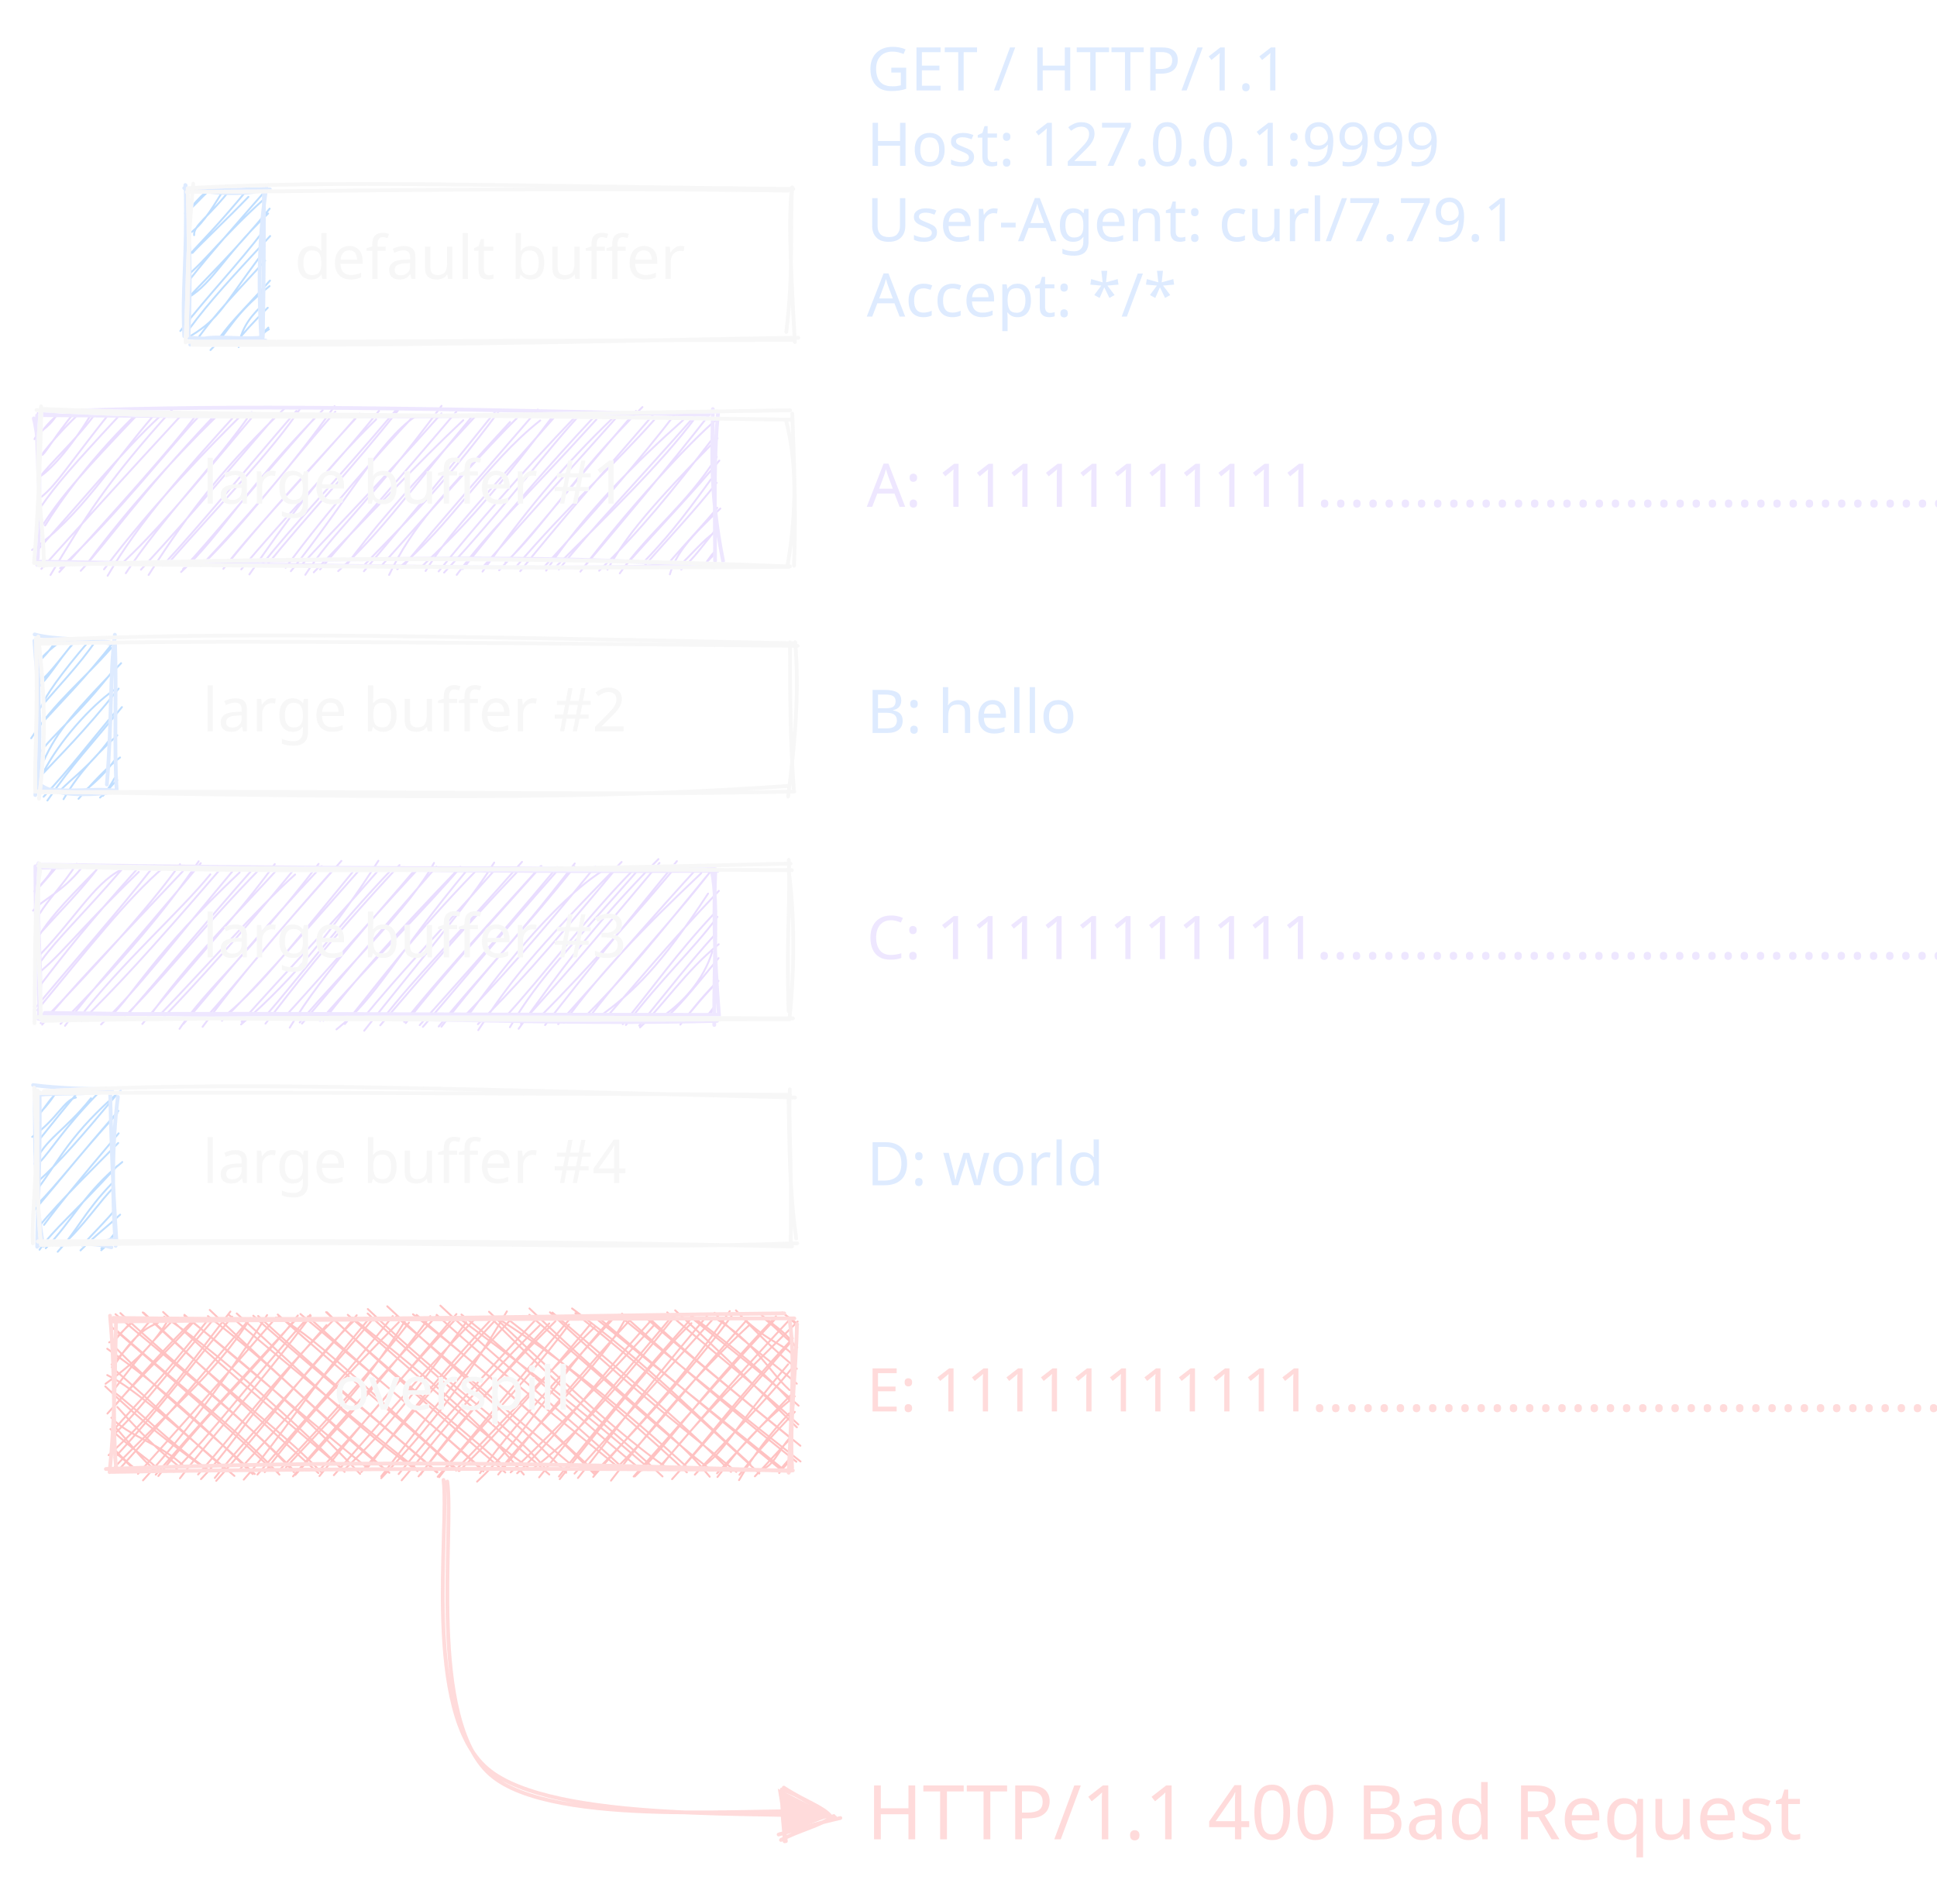
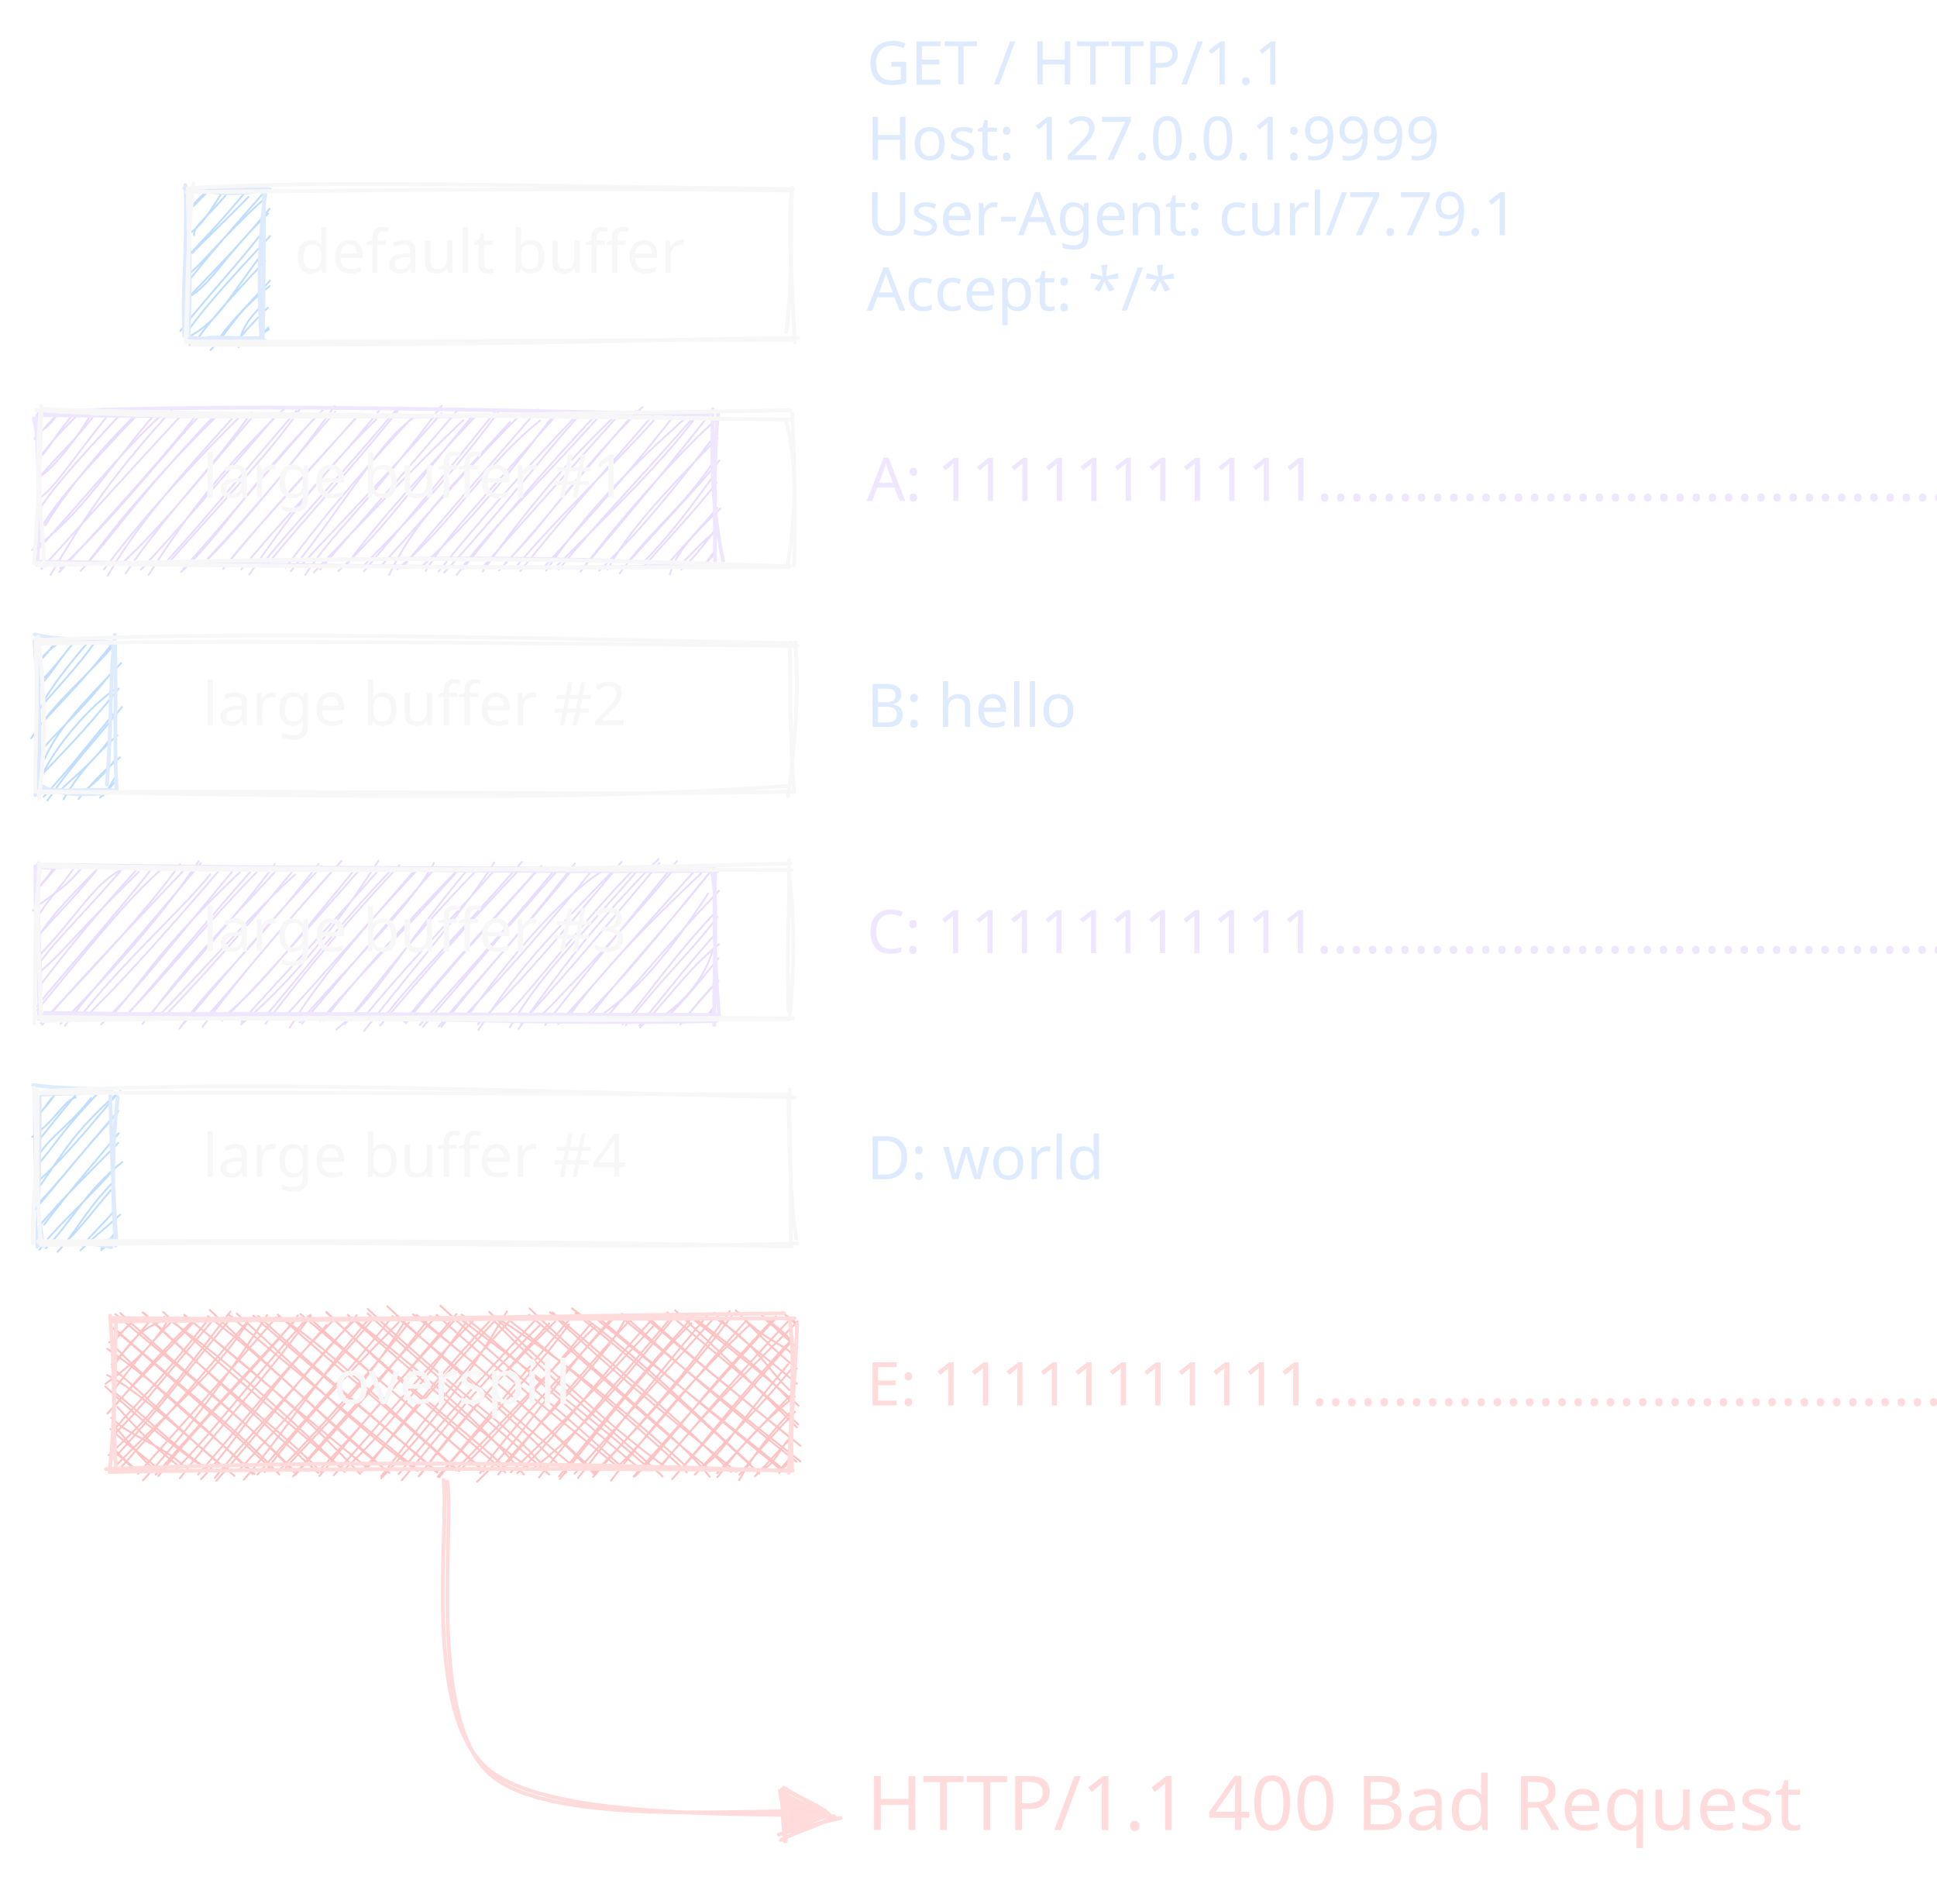
<svg xmlns="http://www.w3.org/2000/svg" version="1.1" viewBox="0 0 514 505" width="1028" height="1010" filter="invert(93%) hue-rotate(180deg)">
  <defs>
-     <style>
+     <style class="style-fonts">
      @font-face {
        font-family: "Virgil";
        src: url('/fonts/Virgil.woff2') format('woff2');
      }
    </style>
  </defs>
  <g stroke-linecap="round" transform="translate(50 50) rotate(0 10 20)">
    <path d="M0 0 C0 0, 0 0, 0 0 M0 0 C0 0, 0 0, 0 0 M-0.88 6.6 C1.28 5.04, 3.25 2.47, 5.54 0.54 M-0.35 6.79 C0.74 4.87, 1.48 3.92, 5.22 0.26 M1.51 12.39 C1.29 9.76, 5.62 7.38, 11.32 -0.01 M0.89 11.53 C4.42 8.78, 6.86 4.29, 10.04 -0.75 M1.08 17.09 C3.21 14.71, 10.56 7.86, 15.92 2.23 M-0.02 17.95 C3.61 13.79, 7.12 10.65, 16.08 -0.21 M-0.98 23.74 C5.49 18.25, 8.49 13.28, 20.24 2.66 M0.45 24.04 C5.56 17.52, 12.12 10.12, 20.93 0.04 M-1.45 29.63 C5.86 26.38, 8.6 18.66, 21.14 6.64 M-0.81 29.85 C4.87 23.62, 11.86 17.16, 21.56 5.36 M-2.15 37.81 C5.59 27.91, 13.21 20.1, 20.18 10.9 M0.43 36.99 C5.59 29.99, 11.57 23.56, 21.69 12.62 M0.77 39.02 C8.17 34.51, 9.29 31.13, 18.99 18.05 M1.82 40.74 C7.4 32.71, 14.68 25.49, 20.35 19.15 M5.85 42.88 C11.01 37.66, 11.82 33.63, 21.53 25.91 M6.9 41.77 C10.11 36.37, 14.12 32.85, 21.65 24.44 M13.33 42.1 C14 36.14, 17.79 32.88, 19.66 30.84 M12.27 41.31 C14.53 38.41, 17.32 35.35, 21.05 31.65 M17 41.68 C18.64 40.46, 19.03 38.69, 21.35 37.37 M17.3 41.37 C18.05 40.64, 18.8 39.19, 21.21 36.91" stroke="#228be6" stroke-width="0.5" fill="none" />
    <path d="M-1.11 -0.1 C9.18 1.75, 14.61 1.54, 21.62 0.23 M-0.44 0.62 C4.13 -0.13, 10.44 0.64, 19.94 0.08 M20.69 -0.29 C19 10.41, 18.38 23.02, 19.33 39.83 M20.04 0.86 C20.03 12.91, 20.02 24.8, 19.74 39.43 M19.66 39.56 C11.56 40.32, 4.42 38.14, 0.47 41.43 M20.52 40.37 C15.73 39.41, 10.86 40.49, -0.43 39.53 M-1.1 39.19 C-1.74 26.69, -0.31 19.07, -0.74 -0.83 M0.04 39.32 C0.58 25.97, 0.47 12.66, -0.82 -0.91" stroke="#1864ab" stroke-width="1" fill="none" />
  </g>
  <g stroke-linecap="round" transform="translate(50 50) rotate(0 80 20)">
    <path d="M0.2 -0.1 C40.09 -2.25, 80.56 -0.7, 160.49 0.14 M-0.41 0.94 C47.37 0.65, 94.61 -0.29, 159.11 0.57 M160.21 -0.29 C159.56 9.18, 160.65 22.12, 158.65 38.07 M160.08 0.43 C159.39 7.26, 159.49 15.57, 160.92 40.76 M161.84 39.61 C122.31 40.09, 82.81 41.66, 1.07 41.49 M160.51 40.19 C116.43 40.2, 71.75 40.64, -0.43 40.67 M-0.76 40.85 C-0.16 28.37, -0.35 14.61, 1.28 -1.27 M-0.42 39.18 C-0.47 31.52, 0.5 23.27, -0.18 -0.01" stroke="#000000" stroke-width="1" fill="none" />
  </g>
  <g transform="translate(71.5 60) rotate(0 58.5 10)">
-     <text x="58.5" y="14" font-family="Virgil, Segoe UI Emoji" font-size="16px" fill="#000000" text-anchor="middle" style="white-space: pre;" direction="ltr">default buffer</text>
+     <text x="58.5" y="0" font-family="Virgil, Segoe UI Emoji" font-size="16px" fill="#000000" text-anchor="middle" style="white-space: pre;" direction="ltr" dominant-baseline="text-before-edge">default buffer</text>
  </g>
  <g stroke-linecap="round" transform="translate(10 109.625) rotate(0 90 20)">
    <path d="M0 0 C0 0, 0 0, 0 0 M0 0 C0 0, 0 0, 0 0 M-0.85 6.88 C0.31 4.58, 2.59 4.36, 5.05 0.48 M-0.19 6.44 C1.66 4.03, 3.78 1.57, 5.28 0.54 M1.3 11.04 C2.56 9.83, 4.74 5.9, 9.84 -0.33 M0.2 12.19 C4.28 6.57, 8.95 2.06, 10.86 0.22 M0.29 16.98 C2.89 15.61, 8.52 9.62, 14.09 0.46 M-0.01 17.62 C4.29 12.16, 9.27 8.03, 14.74 0.88 M1.02 22.19 C5.44 18.48, 7.39 14.67, 19.56 -0.63 M0.9 24.77 C4.82 19.1, 8.99 14.25, 21.42 0.88 M1.98 29.8 C5.75 23.63, 14.59 11.18, 27.67 -1.2 M0.64 30.85 C6.01 22.11, 12.49 15.07, 26.69 0.17 M-1.49 36.29 C11.33 27.39, 19.13 14.08, 30.8 0.56 M-0.95 37.34 C11.69 23.41, 22.32 10.17, 32.6 0.68 M3.4 42.93 C12.33 28.01, 18.41 18.05, 35.89 -1.2 M0.97 41.31 C11.64 29.47, 21.66 18.37, 37.74 0.94 M5.95 41.14 C21.1 27.08, 35.03 8.93, 42.62 1.01 M5.74 42.14 C21.1 25.28, 36.16 8.5, 42.01 0.54 M13.67 39.17 C23.49 26.08, 35.22 12.8, 47.25 1.06 M11.43 41.82 C19.85 32.57, 26.35 22.42, 46.84 0.69 M18.56 43.14 C26.76 29.02, 38.95 15.42, 52.78 0.11 M17.6 41.43 C30.74 24.02, 45.97 8.51, 53.97 0.61 M23.38 42.46 C33.08 27.75, 47.73 12.94, 56.77 -0.29 M22.13 40.09 C31.1 31.73, 38.32 23.2, 57.67 0.17 M29.43 42.93 C40.63 25.27, 50.69 12.99, 65.54 -1.29 M27.4 41.52 C41.52 26.22, 54.19 11.06, 63.52 0.27 M34.78 39.66 C47.62 25, 62.39 9.84, 69.95 -1.64 M33.13 40.49 C44.2 28.46, 54.72 15.54, 68.65 -0.6 M38.05 42.14 C48.82 32.16, 54.89 20.18, 75.64 -0.81 M38.56 41.39 C46.57 32.73, 53.42 23.95, 74.48 0.13 M44.62 39.15 C53.72 29.42, 66.23 15.79, 78.79 -1.87 M43.24 40.64 C55.94 28.29, 64.94 15.48, 78.98 -0.38 M50.43 39.87 C58.17 30.37, 66.87 20.53, 84.36 1.42 M49.27 41.3 C56.41 31.87, 65.29 22.99, 85.41 0.09 M56.17 42.78 C65.53 29.32, 74.7 16.4, 89.82 1.65 M54.02 41.44 C65.39 27.74, 78.2 14.81, 90.59 -0.66 M59.08 40.75 C68.17 29.2, 78.07 19.3, 95.44 -1.25 M60.45 40.75 C71.68 26.91, 83.72 14.33, 95.62 -0.74 M67.18 41.93 C80.61 25.36, 91.06 6.89, 100.03 1.01 M65.79 41 C77.47 25.16, 90.85 10.22, 100.16 0.32 M71.02 42.88 C78.25 31.61, 87.4 24.68, 107.16 -1.94 M69.8 40.51 C79.57 29.85, 89.19 20.31, 107.16 0.04 M73.26 42.22 C87.17 27.87, 101.09 12.98, 112.93 1.86 M74.93 41.46 C84.51 30.21, 93.15 20.7, 111.12 -0.45 M79.74 41.9 C90.76 32.04, 98.39 21.08, 115.6 0.47 M81.75 40.57 C88.49 31.37, 96.23 22.28, 116.18 0.79 M86.47 40.5 C96.05 30.37, 106.16 21.22, 122.54 -0.71 M86.57 41.94 C94.11 33.01, 102.67 22.93, 121.66 -0.71 M93.25 42.92 C99.66 29.57, 107.02 22.42, 125.34 2.33 M91.48 40.19 C104.94 25.05, 119.08 9.24, 127.57 0.9 M95.41 41.4 C109.61 29.78, 118.73 13.49, 133.35 1.93 M96.62 41.07 C107.67 27.8, 119.62 14.21, 132.71 -0.96 M102.07 40.55 C111.08 31.94, 118.77 24.54, 137.48 -0.23 M102.93 41.87 C109.11 31.91, 117.3 23.66, 136.96 1.24 M107.85 42.29 C122.54 26.73, 135.58 9.18, 144.38 -0.11 M106.39 41.98 C116.66 29.46, 126.16 18.15, 143.96 -0.43 M111.19 42.9 C120.02 30.88, 127.73 24.21, 148.27 1.66 M112.78 41.36 C124.05 27.16, 135.33 14.15, 147.42 1.2 M118.04 42.03 C128.55 27.28, 139.23 13.98, 153.13 0.8 M117.92 41.06 C129.61 27.86, 142.42 13.61, 153.84 0.86 M124.14 39.61 C133.41 31.16, 142.53 16.18, 160.48 -1.63 M122.45 41.68 C131.58 32.04, 138.32 23.17, 158.76 -0.6 M126.74 40.98 C140.58 24.71, 153.34 13.39, 163.62 1.76 M128.04 41.92 C138.69 28.69, 149.05 16.94, 163.53 0.19 M134.91 41.78 C145.28 26.47, 158.52 13.18, 171.37 1.75 M134.14 41.06 C147.15 26.77, 159.78 12.46, 169.54 -0.28 M137.21 41.02 C151.32 27.02, 165.61 13.14, 174.35 1.4 M138.29 41.46 C147.89 29.65, 158.24 19.03, 174.97 0.04 M144.01 42.04 C156.74 25.36, 172.78 7.8, 180.69 1.18 M144.79 41.03 C154.43 29.58, 166.47 15.43, 179.06 -0.71 M151.2 41.52 C156.04 32.56, 163.52 23.88, 180.41 6.63 M148.99 41.79 C159.92 31.14, 168.42 20.63, 178.93 6.97 M154.46 42.49 C162.35 31.31, 172.04 24.44, 180.2 11.6 M156.06 40.32 C164.92 30.35, 174.72 20.13, 180.88 12.57 M160.98 39.34 C166.34 33.69, 170.21 29.26, 178.65 17.55 M161.2 40.3 C167.28 33.3, 174.47 25.74, 180.16 18.47 M167.75 42.76 C169.49 37.05, 172.96 33.15, 181.15 25.3 M166.4 40.95 C172.24 34.17, 177.62 28.55, 180.32 25.1 M169.77 40.95 C173.25 37.86, 176.89 33.27, 179.77 31.59 M170.77 41.49 C174.2 38.42, 176.6 35, 179.63 31.25 M176.37 40.61 C177.39 39.96, 178.16 38.29, 179.39 37.01 M176.64 40.66 C177.28 39.5, 178.61 38.63, 179.92 36.92" stroke="#7950f2" stroke-width="0.5" fill="none" />
    <path d="M1.36 -0.34 C43.22 -2.13, 87.52 -1.78, 178 0.47 M0.63 0.52 C67.21 1.09, 132.95 1.16, 180.36 -0.43 M179.16 -1.1 C179.13 8.43, 178.04 19.99, 181.88 39.26 M180.52 0.04 C179.47 10.97, 179.67 21.2, 179.75 39.18 M179.52 40.89 C142.86 37.54, 103.96 38.21, -0.13 40.26 M180.39 40.23 C141.3 41.57, 102.39 40.77, 0.07 39.39 M0.02 38.45 C0.53 24.22, 1.04 9.4, -1.04 1.38 M-0.25 39.77 C1.37 26.91, -0.41 13.24, -0.16 0.59" stroke="#5f3dc4" stroke-width="1" fill="none" />
  </g>
  <g stroke-linecap="round" transform="translate(10 109.625) rotate(0 100 20)">
    <path d="M1.63 -1.11 C42.38 0.59, 83.66 0.03, 200.26 1.72 M-0.31 -0.84 C46.59 2.09, 92.62 0.85, 199.66 -0.77 M198.56 1.81 C202.14 15.29, 200.72 30, 199.03 40.21 M200.24 0.11 C200.81 14.32, 201.2 28.3, 200.7 40.47 M199.3 40.79 C147.87 41.02, 96.82 41.1, -0.46 39.78 M199.62 40.66 C126.87 37.73, 53.91 38.56, 0.3 40.41 M1.63 40.54 C1.72 28.74, -1.24 19.06, 0.9 -1.82 M-0.97 39.77 C0.08 27, 0.7 12.12, 0.94 -0.4" stroke="#000000" stroke-width="1" fill="none" />
  </g>
  <g transform="translate(49 119.625) rotate(0 61 10)">
-     <text x="61" y="14" font-family="Virgil, Segoe UI Emoji" font-size="16px" fill="#000000" text-anchor="middle" style="white-space: pre;" direction="ltr">large buffer #1</text>
+     <text x="61" y="0" font-family="Virgil, Segoe UI Emoji" font-size="16px" fill="#000000" text-anchor="middle" style="white-space: pre;" direction="ltr" dominant-baseline="text-before-edge">large buffer #1</text>
  </g>
  <g stroke-linecap="round" transform="translate(10 170) rotate(0 10 20)">
    <path d="M0 0 C0 0, 0 0, 0 0 M0 0 C0 0, 0 0, 0 0 M-0.4 6.74 C0.59 4.88, 1.77 3.45, 5.78 0.39 M-0.28 6.11 C1.91 4.01, 3.73 2.05, 4.73 0.01 M-0.55 13.25 C4.62 7.75, 6.2 3.82, 10.88 -0.72 M-0.37 11.54 C2.34 9.76, 4.87 6.31, 9.86 0.05 M0.81 17.63 C2.24 14.49, 5.74 9.25, 13.79 -0.15 M-0.01 18.6 C5.21 12.31, 10.99 6.55, 15.51 -0.13 M-1.73 25.88 C4.57 16.15, 12.04 10.49, 19.53 1.92 M-0.01 23.13 C5.75 16.66, 12.35 10.32, 20.63 -0.28 M1.51 32.05 C5.19 23.72, 9.99 18.63, 22.14 5.95 M0.4 29.97 C4.46 24.39, 10.33 20.29, 20.67 7.08 M1.47 35 C5.62 26.79, 14.03 17.37, 20.24 13.08 M0.26 36.43 C6.22 30.06, 11.89 24.65, 21.49 12.7 M2.58 42.39 C9.34 32.57, 14.22 27.67, 22.36 17.6 M1.57 41.39 C8.81 33.63, 13.61 27.15, 20.83 18.64 M5.76 39.99 C9.19 36.25, 13.47 33.79, 19.17 26.12 M6.86 42.04 C11.45 34.09, 17.08 28.83, 21.13 25.08 M10.83 41.94 C14.23 38.13, 18.16 33.73, 21.86 30.97 M11.64 40.46 C14.97 37.87, 18.11 35.09, 20.86 31.06 M16.56 41.61 C18.83 39.56, 19.63 37.73, 20.43 36.39 M17.33 41.15 C18.86 39.39, 19.96 37.91, 21.11 37.01" stroke="#228be6" stroke-width="0.5" fill="none" />
    <path d="M-0.81 -1.68 C4.37 -0.14, 14.43 -0.63, 19.17 0.77 M-0.68 0.63 C5.77 0.52, 12.26 -0.83, 19.09 0.39 M20.48 -1.6 C19.1 9.15, 19.78 20.41, 18.36 38.15 M20.52 0.53 C20.97 14.05, 20.22 28.03, 20.98 39.91 M20.5 40.14 C13.64 41.09, 4.23 41.23, 0.44 38.02 M20.97 39.8 C14.02 38.96, 9.49 40.54, -0.25 39.04 M0.43 38.72 C0.31 30.7, 0.41 19.33, 0.04 0.66 M-0.64 40.94 C1.16 28.87, 0.58 17.78, -0.89 0" stroke="#1864ab" stroke-width="1" fill="none" />
  </g>
  <g stroke-linecap="round" transform="translate(10 170) rotate(0 100 20)">
    <path d="M0.14 0.78 C40.22 -0.03, 81.46 0.13, 201.65 1.36 M0.83 -0.17 C47.83 -2.24, 94.85 -1.54, 200.48 0.67 M201.02 0.38 C201.91 11.18, 201.49 23.18, 199.14 41.34 M199.62 0.42 C199.69 13.04, 199.59 25.01, 200.64 39.36 M199.25 38.52 C155.92 41.51, 114.72 42.13, -0.33 39.98 M200.77 40 C148.02 41.2, 97.57 39.66, 0.44 40.22 M0.35 41.93 C1.97 29.15, 2.26 17.26, 0.15 -1.06 M-0.64 40.02 C-0.88 29.37, 0.17 19.9, -0.47 -0.61" stroke="#000000" stroke-width="1" fill="none" />
  </g>
  <g transform="translate(45.5 180) rotate(0 64.5 10)">
-     <text x="64.5" y="14" font-family="Virgil, Segoe UI Emoji" font-size="16px" fill="#000000" text-anchor="middle" style="white-space: pre;" direction="ltr">large buffer #2</text>
+     <text x="64.5" y="0" font-family="Virgil, Segoe UI Emoji" font-size="16px" fill="#000000" text-anchor="middle" style="white-space: pre;" direction="ltr" dominant-baseline="text-before-edge">large buffer #2</text>
  </g>
  <g stroke-linecap="round" transform="translate(10 230) rotate(0 90 20)">
    <path d="M0 0 C0 0, 0 0, 0 0 M0 0 C0 0, 0 0, 0 0 M-0.87 6.45 C1.8 3.79, 3.33 1.96, 4.33 -0.14 M-0.61 6.62 C0.64 4.96, 2.04 3.63, 4.61 0.55 M-1.22 11.6 C1.48 8.51, 6.49 6.77, 11.73 0.15 M0.26 12.8 C3.38 7.82, 6.47 5.15, 10.36 -0.83 M1.3 16.95 C5 12.77, 12.01 5.74, 16.35 -0.22 M0.31 18.32 C3.16 13.85, 5.96 10.5, 15.32 1.08 M-0.82 24.74 C9.41 14.61, 14.72 4.47, 22.19 0.73 M0.98 24.86 C5.27 18.94, 11.52 13.14, 22.22 0.79 M-0.98 29.02 C5.17 24.73, 10.4 17.2, 26.84 1.32 M0.87 31.16 C7.23 22.82, 13.51 14.88, 26.13 0.86 M-0.15 38.03 C13.21 21.9, 23.76 8.38, 33.42 0.13 M-0.76 37.56 C10.61 23.91, 20.69 12.69, 30.99 -0.44 M1.19 41.85 C8.11 33.11, 19.76 21.04, 38.57 1.1 M0.79 41.47 C14.98 26.63, 28.46 12.13, 37.78 -0.71 M6.07 41.65 C22.15 25.31, 34.23 11.16, 42.72 -1.49 M7.25 42.16 C14.69 31.98, 23.07 23.31, 43.28 -0.99 M10.71 40.49 C22.2 25.52, 37.98 11.68, 45.81 1.98 M11.61 40.96 C20.5 32.26, 29.39 22.77, 48.32 0.76 M18.82 40.26 C26.15 33.02, 30.59 23.22, 53.58 1.48 M16.81 41.81 C27.27 31.64, 35.4 20.55, 52.53 0.16 M23.89 39.15 C33.3 28.3, 43.94 15.5, 57.3 0.33 M22.6 40.19 C32.83 30.1, 42.88 17.04, 58.57 0.9 M28.93 40.74 C40.02 24.93, 54.67 10.55, 64.02 0.18 M27.77 41.67 C40.55 26.04, 53.3 12.59, 62.92 -0.75 M32.74 38.92 C45.3 25.98, 57.43 11.86, 68.31 2.02 M32.93 40.41 C43.18 29.66, 53.42 18.5, 68.09 0.58 M37.64 42.96 C44.85 32.19, 56.51 22.77, 74.54 -0.8 M38.7 41.63 C48.61 30.15, 58.23 18.02, 75.38 -0.2 M43.76 42.43 C57.37 24.13, 70.05 10.42, 80.59 -1.59 M44.53 40.13 C53.54 30.04, 63.8 17.04, 79.17 -0.07 M48.73 40.29 C57.79 33.07, 65.01 24, 84.15 0.67 M48.91 40.81 C57.86 32.09, 65.69 23.11, 85.6 0.56 M53.97 41.8 C68.52 29.34, 79.87 14.79, 90.41 -1.63 M54.1 41.1 C64.95 28.88, 77.2 16.17, 90.89 0.34 M60.44 39.6 C68.55 30.34, 78.69 16.64, 94.36 0.22 M60.45 41.58 C67.96 32.02, 75.73 21.3, 96.02 -0.48 M66.88 42.65 C76.03 27.55, 89.92 12.89, 100.52 0.27 M65.06 40.34 C74.17 30.43, 83.86 19.05, 101.04 0.42 M69.54 41.26 C82.86 25.58, 98.78 10.82, 105.18 -1.06 M70.13 41.58 C79.95 30.05, 89.09 19.07, 105.81 -0.05 M75.82 40.83 C83.92 30.37, 93.69 19.19, 112.18 -0.02 M74.95 40.83 C88.77 24.91, 104.6 9.28, 112.2 0.07 M79.28 43.12 C90.07 34.55, 94.28 24.44, 114.46 0.22 M81.51 41.69 C90.77 30.39, 99.5 18.32, 116.25 1.09 M86.64 43.47 C100.6 25.79, 114.33 9.89, 121.14 -1.15 M86 40.59 C95.98 28.32, 107.16 16.7, 121.66 0.4 M91.42 40.56 C99.92 29.49, 110.5 19.21, 128.52 -1.34 M90.9 42.03 C102.14 28.97, 110.55 18.89, 127.34 1.21 M97.67 41.44 C107.36 28.87, 121.59 13.28, 133.67 -0.23 M97.25 41.11 C105.33 31.05, 116.19 18.93, 133.49 -0.2 M102.21 42.45 C111.35 31.98, 120.38 20.79, 138.21 0.64 M101.37 41.99 C110.57 31.65, 119.36 22.2, 137.85 0.05 M106.42 42.34 C117.22 29.12, 125.86 20.67, 142.52 -0.91 M107.13 42.41 C118.15 27.9, 130.07 15.56, 142.49 -0.1 M114.43 39.15 C124.66 25.01, 138.34 8.47, 149.53 1.28 M112.7 40.18 C122.04 30.37, 131.16 20.51, 147.98 -0.13 M116.91 43.31 C125.33 30.47, 131.15 22.94, 154.95 -1.31 M116.82 41.73 C125.97 32.56, 133.45 24.55, 154.22 -0.43 M125.31 42.54 C133.26 28.93, 142.25 20.45, 159.01 1.18 M123.48 40.51 C134.71 28.36, 144.68 14.39, 158.65 0.18 M127.63 42.95 C138.03 28.41, 147.38 15.45, 164.72 -2.07 M128.25 41.58 C137.21 31.76, 144.8 23.05, 165 -1.06 M134.63 41.97 C145.17 28.52, 155.59 15.67, 169.63 -1.53 M133 40.08 C146.94 26.13, 160.23 10.75, 169.54 -0.28 M139.61 41.38 C149.57 27.7, 160.63 16.3, 176.08 1.67 M138.12 41.72 C151.28 27.16, 163.68 12.59, 175.87 -0.6 M144.64 40.31 C155.91 29.2, 163.65 19.3, 178.92 0.76 M145.32 41.28 C155.29 27.92, 167.62 15.31, 179.1 0.5 M148.33 40.23 C158.13 33.34, 165.41 26.08, 177.89 7.08 M149.85 41.14 C158.38 31.43, 166.72 21.15, 180.75 6.36 M156.09 41.94 C165.8 29.31, 173.78 22.15, 180.38 13.25 M155.25 41.74 C162.79 32.76, 169.55 22.88, 180 11.85 M159.83 42.6 C166.1 36.62, 172.02 27.56, 180.72 20.52 M159.63 42.11 C167.33 32.65, 173.43 24.86, 179.5 18.2 M164.25 40.71 C171.5 36.2, 176.77 29.69, 179.02 22.48 M166.36 40.34 C169.77 37.47, 173.7 32.77, 180.68 24.2 M170.68 41.15 C174.23 37.81, 174.38 36.63, 180.66 30.24 M170.53 41.85 C173.5 38.14, 175.98 34.89, 180.04 30.72 M176.11 40.61 C177.96 39.87, 178.71 38.9, 179.65 37.11 M176.62 40.92 C177.56 39.47, 178.96 38.05, 179.64 36.8" stroke="#7950f2" stroke-width="0.5" fill="none" />
    <path d="M-0.13 0.26 C37.98 -1.02, 80.42 1.62, 180.45 1.04 M0.07 -0.61 C64.5 0.4, 127.73 0.5, 179.22 0.25 M178.96 1.38 C180.64 10.31, 179.38 24.07, 179.54 41.95 M179.84 0.59 C179.43 10.22, 179.37 22.06, 180.86 40.22 M180.29 40.86 C137.53 41.98, 94.36 39.79, 1.9 38.72 M180.27 39.26 C108.23 39.3, 38.51 38.56, 0.6 39.32 M0.16 40.3 C1.59 29.35, -0.33 21.67, 0.22 -0.97 M0.74 40.46 C-0.39 26.9, -0.5 16.39, -0.62 -0.17" stroke="#5f3dc4" stroke-width="1" fill="none" />
  </g>
  <g stroke-linecap="round" transform="translate(10 230) rotate(0 100 20)">
    <path d="M0.24 -0.23 C64.12 1.76, 129.73 0.88, 199.79 -0.88 M0.81 -0.55 C42.28 0.72, 84.02 0.44, 200.13 0.86 M199.3 -1.87 C199.77 10.17, 198.67 16.71, 199.25 38.28 M199.28 0.91 C201.22 15.48, 200.51 30.68, 199.52 40.11 M200.43 40.19 C130.25 39.94, 60.31 39.66, 1.26 40.85 M199.65 40.4 C148.21 40.64, 96.97 40.68, -0.23 39.89 M-0.84 41.46 C-0.58 23.81, -1.02 11.11, 0.67 0.9 M0.81 40.27 C0.86 28.73, -0.62 18.26, 0.45 -0.91" stroke="#000000" stroke-width="1" fill="none" />
  </g>
  <g transform="translate(45.5 240) rotate(0 64.5 10)">
-     <text x="64.5" y="14" font-family="Virgil, Segoe UI Emoji" font-size="16px" fill="#000000" text-anchor="middle" style="white-space: pre;" direction="ltr">large buffer #3</text>
+     <text x="64.5" y="0" font-family="Virgil, Segoe UI Emoji" font-size="16px" fill="#000000" text-anchor="middle" style="white-space: pre;" direction="ltr" dominant-baseline="text-before-edge">large buffer #3</text>
  </g>
  <g stroke-linecap="round" transform="translate(10 289.8516) rotate(0 10 20)">
    <path d="M0 0 C0 0, 0 0, 0 0 M0 0 C0 0, 0 0, 0 0 M-0.48 6.45 C1.06 5.02, 3.32 2.65, 4.99 -0.26 M-0.01 6.19 C1.72 4.5, 2.75 2.28, 4.89 0.27 M-1.45 11.78 C5.27 6.92, 6.96 2.03, 10.14 1.34 M0.72 12.16 C3.93 8.16, 7.23 4.01, 10.02 0.72 M-0.9 18.98 C1.94 12.26, 7.12 10.32, 14.14 1.53 M0.52 18.52 C3.8 15.06, 6.65 9.89, 15.8 0.43 M-0.01 25.56 C6.29 17.2, 8.61 11.09, 22.06 -0.56 M0.1 23.59 C5.74 18.53, 11.72 11.62, 20.69 0.87 M-0.69 31.04 C7.03 21.94, 10.83 17.05, 21.42 4.87 M-0.1 29.72 C5.29 24.31, 10.2 17.53, 21.12 5.51 M1.67 35.13 C5.98 29.35, 10.05 24.41, 21.49 10.84 M-0.11 36.03 C6.84 27.73, 14.16 20.79, 21.37 13.41 M2.14 41.33 C9.25 34, 12.35 26.59, 22.45 18.45 M0.49 41.72 C4.32 36.16, 9.49 32.22, 21.11 19.49 M5.31 42.26 C10.29 36.94, 12.52 31.56, 19.64 24.18 M6.17 40.83 C12.05 35.74, 16.95 28.19, 20.18 25.23 M11.36 41.9 C16.04 37.25, 18.91 35.24, 21.88 32.41 M11.77 40.65 C14.99 37.09, 18.88 33.24, 20.3 31.36 M16.87 41.86 C18.88 40.16, 19.84 38.31, 20.86 36.74 M16.89 41.35 C18.61 39.97, 19.61 38.16, 20.79 37.04" stroke="#228be6" stroke-width="0.5" fill="none" />
    <path d="M-1.22 -1.97 C5.35 -1.09, 16.61 -0.7, 18.89 -1.11 M-0.62 0.71 C6.71 -0.05, 11.26 0.69, 19.76 -0.44 M21.28 1.19 C19.56 14.63, 19.84 28.63, 20.69 40.69 M19.22 -0.8 C19.48 11.33, 19.85 23.44, 20.93 40.04 M19.56 41.08 C11.75 39.01, 6.04 41.45, 1.36 39.66 M19.69 39 C14.68 40.73, 8.35 39.78, 0.63 40.52 M1.47 40.72 C-1.12 25.56, -0.56 13.27, -0.84 -1.1 M-0.13 40.94 C-0.03 29.21, 0.72 19.38, 0.52 0.04" stroke="#1864ab" stroke-width="1" fill="none" />
  </g>
  <g stroke-linecap="round" transform="translate(10 289.8516) rotate(0 100 20)">
    <path d="M1.66 -0.35 C48.02 -2.85, 94.41 -1.44, 200.96 1.34 M0.46 0.17 C56.41 -0.16, 111.81 0.24, 199.62 0.6 M199.24 0.85 C199.53 13.51, 199.34 24.89, 201.28 38.73 M199.58 -0.82 C199.2 8.69, 200.16 17.63, 199.82 39.99 M201.55 40.01 C147.46 41.92, 97.98 38.84, 0.89 40.43 M200.16 40.87 C145.87 39.63, 91.16 39.22, 0.07 39.52 M-1.29 40.03 C-1.6 29.16, 0.5 20.65, -0.95 -1.23 M0.83 40.18 C-0.4 26.34, -0.07 14.68, -0.06 -0.55" stroke="#000000" stroke-width="1" fill="none" />
  </g>
  <g transform="translate(46 299.8516) rotate(0 64 10)">
-     <text x="64" y="14" font-family="Virgil, Segoe UI Emoji" font-size="16px" fill="#000000" text-anchor="middle" style="white-space: pre;" direction="ltr">large buffer #4</text>
+     <text x="64" y="0" font-family="Virgil, Segoe UI Emoji" font-size="16px" fill="#000000" text-anchor="middle" style="white-space: pre;" direction="ltr" dominant-baseline="text-before-edge">large buffer #4</text>
  </g>
  <g stroke-linecap="round" transform="translate(30 350) rotate(0 90 20)">
    <path d="M0 0 C0 0, 0 0, 0 0 M0 0 C0 0, 0 0, 0 0 M-1.03 6.15 C0.95 5.38, 2.86 2.47, 5.06 0.95 M-0.13 6.27 C1.06 4.88, 2.76 2.97, 5.33 0.21 M0.13 12.49 C2.47 9.15, 6.01 3.17, 11.89 1.01 M-0.39 12.03 C3.49 8.31, 6.19 4.54, 10.33 -0.15 M-1.99 17.14 C7.13 10.51, 11.22 5.85, 14.77 -0.01 M-0.09 19.14 C3.94 13.92, 7.76 8.47, 16.19 -0.02 M-1.49 25.04 C7.5 14.83, 13.12 9.88, 22.33 -0.27 M-0.16 23.68 C5.07 17.83, 9.01 12.61, 20.64 0.89 M0.22 29.33 C6.17 22.42, 11.93 17.08, 24.86 0.58 M-0.23 31 C6.37 24.91, 11.5 17.89, 26.16 0.64 M-1.18 36.08 C11.52 24.55, 17.71 15.34, 31.14 -2.02 M0.36 36.78 C12.59 23.69, 23.61 8.64, 31.63 -0.67 M-0.49 40.22 C12.46 26.38, 27.39 14.52, 36.45 -0.28 M1.26 40.26 C9.33 31.26, 19.13 20.27, 36.44 -0.3 M7.95 42.76 C21.45 28.01, 34.61 8.82, 40.88 -1.1 M6.61 41.03 C15.3 31.36, 25.33 20.22, 43.3 -0.47 M12.02 41.61 C25.02 24.72, 40.34 10.57, 49.04 -0.99 M11.32 41.26 C21.96 28.97, 33.59 16.14, 48.46 0.19 M16.11 40.48 C27.37 29.06, 34.1 19.14, 52.32 -1.15 M17.74 42.22 C26.6 30.57, 38.04 18.47, 52.46 -0.89 M23.33 42.44 C32.29 33.13, 37.14 23.29, 56.65 1.58 M22.56 41.2 C33.17 29.22, 41.93 16.86, 58.4 0.33 M27.37 42.89 C41.82 26.84, 53.22 10.38, 64.72 -0.3 M27 42.12 C35.57 31.19, 45.38 21.81, 64.66 -1.05 M34.68 42.57 C44.04 32.1, 52.36 18.38, 67.77 0.05 M33.56 39.94 C47 25.1, 61.86 8.7, 69.19 -0.35 M40.25 40.59 C49.46 28.3, 58.58 18.26, 75.83 0.81 M38.31 41.23 C51.44 25.93, 64.67 11.4, 74.22 -0.82 M45.84 39.38 C54.22 30.11, 66.15 18.99, 77.43 0.53 M43.61 40.62 C57.13 26.54, 69.89 12.16, 78.53 0.9 M47.75 41.71 C60.55 26.76, 69.91 16.52, 85.91 -0.94 M48.36 41.32 C58.38 29.79, 69.78 18.68, 84.19 -0.81 M55.06 39.72 C65.44 29.17, 73.98 18.67, 91.12 -1.37 M54.77 41.62 C63.98 30.36, 72.81 19.36, 90.83 0.07 M61.39 39.87 C73.18 29.08, 83.87 14.28, 93.71 0.81 M58.59 41.39 C69.14 29.71, 79.31 16.99, 96.38 -0.41 M67.11 39.97 C77.65 25.98, 90.4 10.51, 100.86 -0.51 M65.87 40.56 C76.51 28.49, 86.35 16.46, 101.3 0.42 M71.16 42.19 C82.99 29.72, 93.33 17.09, 104.51 -2.08 M71.18 41.68 C80.27 29.92, 88.55 18.62, 105.35 0.27 M76.58 42.75 C84.91 33.17, 93.65 20.72, 113.15 1.71 M75.78 41.09 C87.49 26.79, 100.54 12.48, 111.85 0.46 M81.57 41.27 C92.41 25.94, 107.68 10.24, 117.39 0.53 M81.07 41.71 C93.74 25.63, 107.67 9.69, 115.75 1.12 M86.54 41.92 C95.14 30.64, 107.22 19.79, 121 1.41 M86.15 41.81 C96.32 30.14, 104.66 19.35, 121.18 -0.06 M91.65 39.24 C102.25 28.36, 112.5 17.16, 127.93 1.98 M91.93 40.22 C104.09 28.28, 115.05 15.31, 126.95 0.99 M96.6 43.1 C108.43 32.15, 116.66 17.02, 131.91 0.2 M97.36 40.86 C104.05 31.02, 111.96 22.47, 132.71 -0.13 M102.88 39.71 C113.81 25.98, 129.27 12.83, 136.22 -0.6 M102.2 41.22 C113.91 26.71, 125.24 13.22, 137.11 0.28 M105.51 40.65 C118.85 28.05, 131.16 15.14, 143.91 1.22 M107.23 40.88 C118.74 30.18, 127.8 16.79, 142.63 0.49 M111.28 39.8 C121.71 31.75, 131.29 21.51, 149.54 -1.34 M113.06 41.97 C124.79 27.01, 138.17 11.41, 147.79 -0.14 M118.53 42.44 C129.98 27.85, 144.89 9.2, 153.48 1.06 M118.32 41.74 C128.49 28.97, 139.64 15.32, 153.88 -0.69 M123.36 42.14 C131.31 32.38, 138.48 21.68, 157.63 -0.88 M122.45 40.97 C132.81 29.7, 141.64 19.36, 159.28 -0.13 M127.42 41.84 C139.66 27.46, 149.8 17.88, 163.65 -2.15 M127.94 40.57 C141.7 26.39, 156.99 9.2, 164.14 -0.9 M132.13 42.83 C143.24 28.32, 154.56 14.82, 168.75 1.65 M133.06 39.97 C142.47 31, 151.37 18.97, 168.66 -0.33 M138.44 41.72 C147.3 33.34, 153.33 22.97, 175.92 -0.78 M138.14 41.74 C153.14 24.76, 167.8 8.32, 175.84 -0.16 M145.09 39.49 C154.08 27.78, 166.75 15.28, 181.67 0.62 M144.31 39.98 C152.96 30.42, 162.04 18.7, 179.73 -0.09 M148.34 42.45 C157.67 32.08, 165.23 21.24, 180.39 5.05 M149.73 40.9 C159.61 29.87, 168.59 19.1, 180.26 5.58 M156.24 39.24 C162.09 35.51, 164.51 29.27, 179.13 11.97 M154.38 41.25 C162.88 31.9, 172.69 22.3, 180.54 12.53 M160.38 41.88 C163.56 37.98, 167.75 31.16, 180.88 20.47 M160.27 40.9 C167.03 33.73, 172.44 27.65, 180.64 19.33 M166.11 42.7 C171.89 32.85, 177.15 27.52, 179.4 24.99 M166.22 41.28 C170.33 35.91, 173.05 32.97, 180.92 24.59 M171.89 39.94 C175.17 39.15, 176.55 34.96, 179.31 31.81 M170.32 41.69 C174.32 37.59, 177.46 33.88, 180.21 31.28 M176.81 40.61 C177.07 39.59, 178.27 38.55, 179.87 36.61 M176.76 40.82 C177.37 39.87, 178.56 38.85, 179.91 37.09 M-0.18 39.84 C-0.18 39.84, -0.18 39.84, -0.18 39.84 M-0.18 39.84 C-0.18 39.84, -0.18 39.84, -0.18 39.84 M6.76 40.87 C4.11 38.6, 2.01 36.13, -0.1 35.13 M6.02 39.75 C4.74 38.82, 2.65 37.04, 0.47 34.64 M11.31 40.09 C7.35 37.06, 5.87 34.46, 0.02 28 M12.11 40.08 C9.77 37.29, 6.76 35.92, -0.69 29.16 M19.02 39.22 C12.94 33.15, 3.83 30.92, -0.45 26.12 M17.37 38.98 C15.02 36.98, 10.68 34.04, 1.14 23.3 M24.52 39.7 C15.8 33.46, 7.49 27.09, -2.06 17.83 M25.27 39.95 C15.51 33.34, 7.48 24.72, -0.01 19.13 M32.21 41.58 C18.05 29.84, 6.11 18.5, -1.54 14.83 M30 40.01 C20.57 31.96, 11.15 22.69, -0.34 12.73 M37.06 41.1 C23.44 27.84, 13.09 18.21, -1.54 7.84 M37.61 41.08 C24.18 28.74, 9.28 16.65, 0.25 7.11 M44.15 41.24 C32.05 28.34, 20.54 20.17, 0.46 2.55 M42.31 40.07 C33.99 31.88, 24.27 23.3, -0.47 1.99 M47.78 39.92 C34.82 26.69, 17.15 12.64, 0.65 -1.33 M48.01 40.59 C34.71 26.27, 18.9 14.15, 1.94 -1.62 M55.1 40.46 C43.5 28.47, 29.21 18.6, 7.87 -1.8 M54.49 40.83 C43.9 31.19, 32.31 20.81, 8.11 -1.72 M61.45 40.51 C44.34 23.45, 24.77 6.62, 13.57 -0.69 M61.26 40.1 C42.38 24.05, 24.3 8.49, 13.28 -1.91 M65.56 41.05 C54.5 29.45, 42.82 18.01, 18.91 -0.96 M67.22 39.23 C57.43 31.38, 47.54 22.96, 18.93 -1.16 M73.32 40.76 C57.96 28.97, 44.55 13.79, 25.17 -0.82 M72.93 40.5 C59.73 29.02, 45.97 17.02, 25.66 -2.46 M80.79 40.29 C64.2 28.38, 54.53 18.22, 32.82 -1.52 M80.17 39.42 C63.36 26.04, 47.42 12.98, 30.77 -1.12 M85.91 40.68 C72.35 28.44, 58.11 17.65, 37.21 -0.93 M86.09 40.58 C72.9 29.17, 58.87 17.77, 38.5 -0.85 M91.8 40.29 C71.65 22.83, 55.32 5.72, 43.86 -0.59 M91.04 40.16 C77.94 27.65, 62.54 15.63, 43.7 -1.24 M97.97 39.82 C85.05 28.12, 69.84 15.94, 51.69 -0.73 M98.28 40.39 C84.62 27.64, 69.61 15.3, 49.72 -1.38 M104.09 40.67 C85.38 24.49, 65.03 6.56, 56.78 -1.83 M104.25 39.45 C88.88 25.8, 72.04 13.02, 56.53 -1.88 M109 41.22 C98.94 29.12, 87.45 18.45, 63.37 -0.43 M110.07 39.23 C98.19 30.69, 86.95 20.35, 62.28 -1.16 M114.43 39.21 C104.35 27.48, 88.96 17.81, 67.6 -2.7 M115.76 41.21 C97.34 25.07, 79.55 9.68, 67.56 -1.51 M120.27 40.73 C108.36 28.53, 93.03 15.55, 72.76 -3.43 M122.01 38.97 C106.83 26.21, 90.12 11.93, 75.1 -0.67 M127.82 41.2 C110.22 23.16, 93.94 10.46, 80.56 -1.14 M127.97 40.62 C113.53 26.93, 99.33 14.09, 79.59 -1.31 M135.54 39.73 C119.43 24.78, 103.9 12.4, 86.86 -3.6 M133.41 38.74 C119.94 27.69, 105.1 16.2, 85.87 -1.16 M142.03 39.42 C129.81 28.92, 118.48 19.44, 92.68 0.36 M140.33 40.1 C123.25 26.37, 107.79 10.85, 92.45 -1.24 M145.81 41.73 C135.12 31.57, 122.65 22.3, 99.94 -0.68 M147.09 39.58 C137.5 32.73, 127.01 24.06, 99.76 -1.98 M152.55 39.49 C135.93 24.09, 117.47 9.52, 102.72 0.18 M152.27 40.64 C134.23 23.89, 114.32 7.41, 103.93 -0.69 M158.33 41.8 C149.02 30.32, 137.43 22.96, 110.5 -2.85 M158.35 39.8 C147.72 31.55, 137.24 21.82, 110.47 -1.17 M165.39 40.52 C153.01 30.21, 141.39 21.87, 115.93 -1.83 M163.98 40.51 C149.54 25.99, 135.23 14.33, 116.59 -1.76 M169.12 38.46 C154.56 25.37, 142.18 12.13, 121.8 -2.85 M171.5 40.94 C156.24 26.77, 141.7 13.59, 122.67 -1.58 M177.82 39.8 C165.78 30.02, 151.42 18.71, 128.83 0.37 M177.14 39.87 C164.3 29.27, 151.43 18.83, 128.51 -0.67 M182.43 37.75 C167.18 25.82, 152.75 14.17, 134.85 -0.55 M181.33 37.82 C169.18 28.17, 156.74 18.06, 135.06 -1.46 M179.8 31.55 C165.48 19.94, 151.12 8.13, 142.16 0.32 M182.39 33.58 C165.92 20.25, 150.54 7.65, 142.22 -0.36 M181.46 28.69 C168.21 15.59, 155.79 3.68, 149.16 -2.35 M181.85 27.94 C173.52 20.07, 163.96 12.64, 147.05 -1.81 M180.59 22.69 C173.65 14.87, 166.57 8.95, 153.44 -0.94 M181.92 22.95 C175.05 16.76, 167.58 10.86, 153.29 -0.54 M179.52 18.81 C173.79 13.58, 170.33 5.98, 159.48 -0.45 M181.44 17.12 C173.95 10.49, 164.8 4.29, 159.6 -1.7 M180.74 10.26 C179.13 6.72, 174.6 7.11, 165.92 -1.55 M181.45 13.15 C176.8 9.24, 172.65 5.65, 165.29 -2.34 M181.56 7.43 C177.56 4.4, 174.41 0.72, 172.5 -0.25 M180.82 6.98 C179.25 4.2, 176.43 2.4, 172.08 -1.08 M181.77 1.44 C180.23 0.05, 178.74 -0.76, 177.59 -1.78 M181.31 1.39 C180.59 0.63, 179.78 0.13, 177.88 -1.65" stroke="#fa5252" stroke-width="0.5" fill="none" />
    <path d="M0.15 -0.34 C65.4 0.56, 129.13 -1.07, 178.1 -1.55 M0.03 0.61 C40.61 0.19, 80.22 -0.05, 180.78 -0.22 M181.48 1.29 C181.25 13.81, 179.45 27.34, 180.19 39.38 M179.47 -0.24 C180.72 8.52, 180.47 16.68, 179.28 40.74 M179.7 40.27 C118.66 38.05, 58.18 37.47, -1.9 39.75 M180.39 40.13 C109.57 39.29, 37.44 39.88, -0.48 40.52 M0.78 39.04 C-0.15 29.89, 0.81 16.39, -0.8 -0.92 M-0.92 40.58 C0.34 28.48, 0.46 17.04, 0.81 -0.27" stroke="#c92a2a" stroke-width="1" fill="none" />
  </g>
  <g transform="translate(88.5 360) rotate(0 31.5 9.5)">
-     <text x="31.5" y="14" font-family="Virgil, Segoe UI Emoji" font-size="16px" fill="#000000" text-anchor="middle" style="white-space: pre;" direction="ltr">overspill</text>
+     <text x="31.5" y="0" font-family="Virgil, Segoe UI Emoji" font-size="16px" fill="#000000" text-anchor="middle" style="white-space: pre;" direction="ltr" dominant-baseline="text-before-edge">overspill</text>
  </g>
  <g transform="translate(230 10) rotate(0 87.5 40)">
-     <text x="0" y="14" font-family="Virgil, Segoe UI Emoji" font-size="16px" fill="#1864ab" text-anchor="start" style="white-space: pre;" direction="ltr">GET / HTTP/1.1</text>
-     <text x="0" y="34" font-family="Virgil, Segoe UI Emoji" font-size="16px" fill="#1864ab" text-anchor="start" style="white-space: pre;" direction="ltr">Host: 127.0.0.1:9999</text>
-     <text x="0" y="54" font-family="Virgil, Segoe UI Emoji" font-size="16px" fill="#1864ab" text-anchor="start" style="white-space: pre;" direction="ltr">User-Agent: curl/7.79.1</text>
-     <text x="0" y="74" font-family="Virgil, Segoe UI Emoji" font-size="16px" fill="#1864ab" text-anchor="start" style="white-space: pre;" direction="ltr">Accept: */*</text>
+     <text x="0" y="0" font-family="Virgil, Segoe UI Emoji" font-size="16px" fill="#1864ab" text-anchor="start" style="white-space: pre;" direction="ltr" dominant-baseline="text-before-edge">GET / HTTP/1.1</text>
+     <text x="0" y="20" font-family="Virgil, Segoe UI Emoji" font-size="16px" fill="#1864ab" text-anchor="start" style="white-space: pre;" direction="ltr" dominant-baseline="text-before-edge">Host: 127.0.0.1:9999</text>
+     <text x="0" y="40" font-family="Virgil, Segoe UI Emoji" font-size="16px" fill="#1864ab" text-anchor="start" style="white-space: pre;" direction="ltr" dominant-baseline="text-before-edge">User-Agent: curl/7.79.1</text>
+     <text x="0" y="60" font-family="Virgil, Segoe UI Emoji" font-size="16px" fill="#1864ab" text-anchor="start" style="white-space: pre;" direction="ltr" dominant-baseline="text-before-edge">Accept: */*</text>
  </g>
  <g transform="translate(230 120.4654) rotate(0 137 10)">
-     <text x="0" y="14" font-family="Virgil, Segoe UI Emoji" font-size="16px" fill="#5f3dc4" text-anchor="start" style="white-space: pre;" direction="ltr">A: 11111111111..............................................</text>
+     <text x="0" y="0" font-family="Virgil, Segoe UI Emoji" font-size="16px" fill="#5f3dc4" text-anchor="start" style="white-space: pre;" direction="ltr" dominant-baseline="text-before-edge">A: 11111111111..............................................</text>
  </g>
  <g transform="translate(230 180.4654) rotate(0 29 20)">
-     <text x="0" y="14" font-family="Virgil, Segoe UI Emoji" font-size="16px" fill="#1864ab" text-anchor="start" style="white-space: pre;" direction="ltr">B: hello</text>
-     <text x="0" y="34" font-family="Virgil, Segoe UI Emoji" font-size="16px" fill="#1864ab" text-anchor="start" style="white-space: pre;" direction="ltr" />
+     <text x="0" y="0" font-family="Virgil, Segoe UI Emoji" font-size="16px" fill="#1864ab" text-anchor="start" style="white-space: pre;" direction="ltr" dominant-baseline="text-before-edge">B: hello</text>
+     <text x="0" y="20" font-family="Virgil, Segoe UI Emoji" font-size="16px" fill="#1864ab" text-anchor="start" style="white-space: pre;" direction="ltr" dominant-baseline="text-before-edge" />
  </g>
  <g transform="translate(230 240.4654) rotate(0 136.5 20)">
-     <text x="0" y="14" font-family="Virgil, Segoe UI Emoji" font-size="16px" fill="#5f3dc4" text-anchor="start" style="white-space: pre;" direction="ltr">C: 11111111111..............................................</text>
-     <text x="0" y="34" font-family="Virgil, Segoe UI Emoji" font-size="16px" fill="#5f3dc4" text-anchor="start" style="white-space: pre;" direction="ltr" />
+     <text x="0" y="0" font-family="Virgil, Segoe UI Emoji" font-size="16px" fill="#5f3dc4" text-anchor="start" style="white-space: pre;" direction="ltr" dominant-baseline="text-before-edge">C: 11111111111..............................................</text>
+     <text x="0" y="20" font-family="Virgil, Segoe UI Emoji" font-size="16px" fill="#5f3dc4" text-anchor="start" style="white-space: pre;" direction="ltr" dominant-baseline="text-before-edge" />
  </g>
  <g transform="translate(230 300.4654) rotate(0 32.5 10)">
-     <text x="0" y="14" font-family="Virgil, Segoe UI Emoji" font-size="16px" fill="#1864ab" text-anchor="start" style="white-space: pre;" direction="ltr">D: world</text>
+     <text x="0" y="0" font-family="Virgil, Segoe UI Emoji" font-size="16px" fill="#1864ab" text-anchor="start" style="white-space: pre;" direction="ltr" dominant-baseline="text-before-edge">D: world</text>
  </g>
  <g transform="translate(230 360.4654) rotate(0 137 10)">
-     <text x="0" y="14" font-family="Virgil, Segoe UI Emoji" font-size="16px" fill="#c92a2a" text-anchor="start" style="white-space: pre;" direction="ltr">E: 11111111111..............................................</text>
+     <text x="0" y="0" font-family="Virgil, Segoe UI Emoji" font-size="16px" fill="#c92a2a" text-anchor="start" style="white-space: pre;" direction="ltr" dominant-baseline="text-before-edge">E: 11111111111..............................................</text>
  </g>
  <g transform="translate(230 470) rotate(0 137 12.5)">
-     <text x="0" y="18" font-family="Virgil, Segoe UI Emoji" font-size="20px" fill="#c92a2a" text-anchor="start" style="white-space: pre;" direction="ltr">HTTP/1.1 400 Bad Request</text>
+     <text x="0" y="0" font-family="Virgil, Segoe UI Emoji" font-size="20px" fill="#c92a2a" text-anchor="start" style="white-space: pre;" direction="ltr" dominant-baseline="text-before-edge">HTTP/1.1 400 Bad Request</text>
  </g>
  <g stroke-linecap="round">
    <g transform="translate(117.8026 391.9225) rotate(0 51.00537 44.38455)">
      <path d="M0.89 1.15 C2.75 14.51, -4.38 64.31, 12.34 78.93 C29.07 93.55, 86.47 87.38, 101.25 88.88 M-0.11 0.72 C1.51 13.84, -5.84 62.34, 11.47 77.26 C28.78 92.18, 88.87 88.37, 103.75 90.25" stroke="#c92a2a" stroke-width="1" fill="none" />
    </g>
    <g transform="translate(117.8026 391.9225) rotate(0 51.00537 44.38455)">
      <path d="M103.66 89.57 L90.52 94.5 L88.6 82.65 L104.23 90.57" stroke="none" stroke-width="0" fill="#c92a2a" fill-rule="evenodd" />
      <path d="M105.19 90.43 C99.3 91.71, 92.91 93.72, 88.82 94.8 M103.44 89.89 C99.68 92.54, 94.27 93.67, 89.44 96.25 M90.74 96.56 C89.73 91.27, 90.69 87.23, 89.47 84.45 M90.4 96.61 C90.29 92.56, 89.58 90.42, 89.9 83.79 M90.19 82.36 C95.69 85.98, 100.47 87.36, 102.62 89.94 M89.65 82.84 C94.84 84.58, 98.29 87.28, 103.09 90.7 M103.75 90.25 C103.75 90.25, 103.75 90.25, 103.75 90.25 M103.75 90.25 C103.75 90.25, 103.75 90.25, 103.75 90.25" stroke="#c92a2a" stroke-width="1" fill="none" />
    </g>
  </g>
+   <mask />
</svg>
